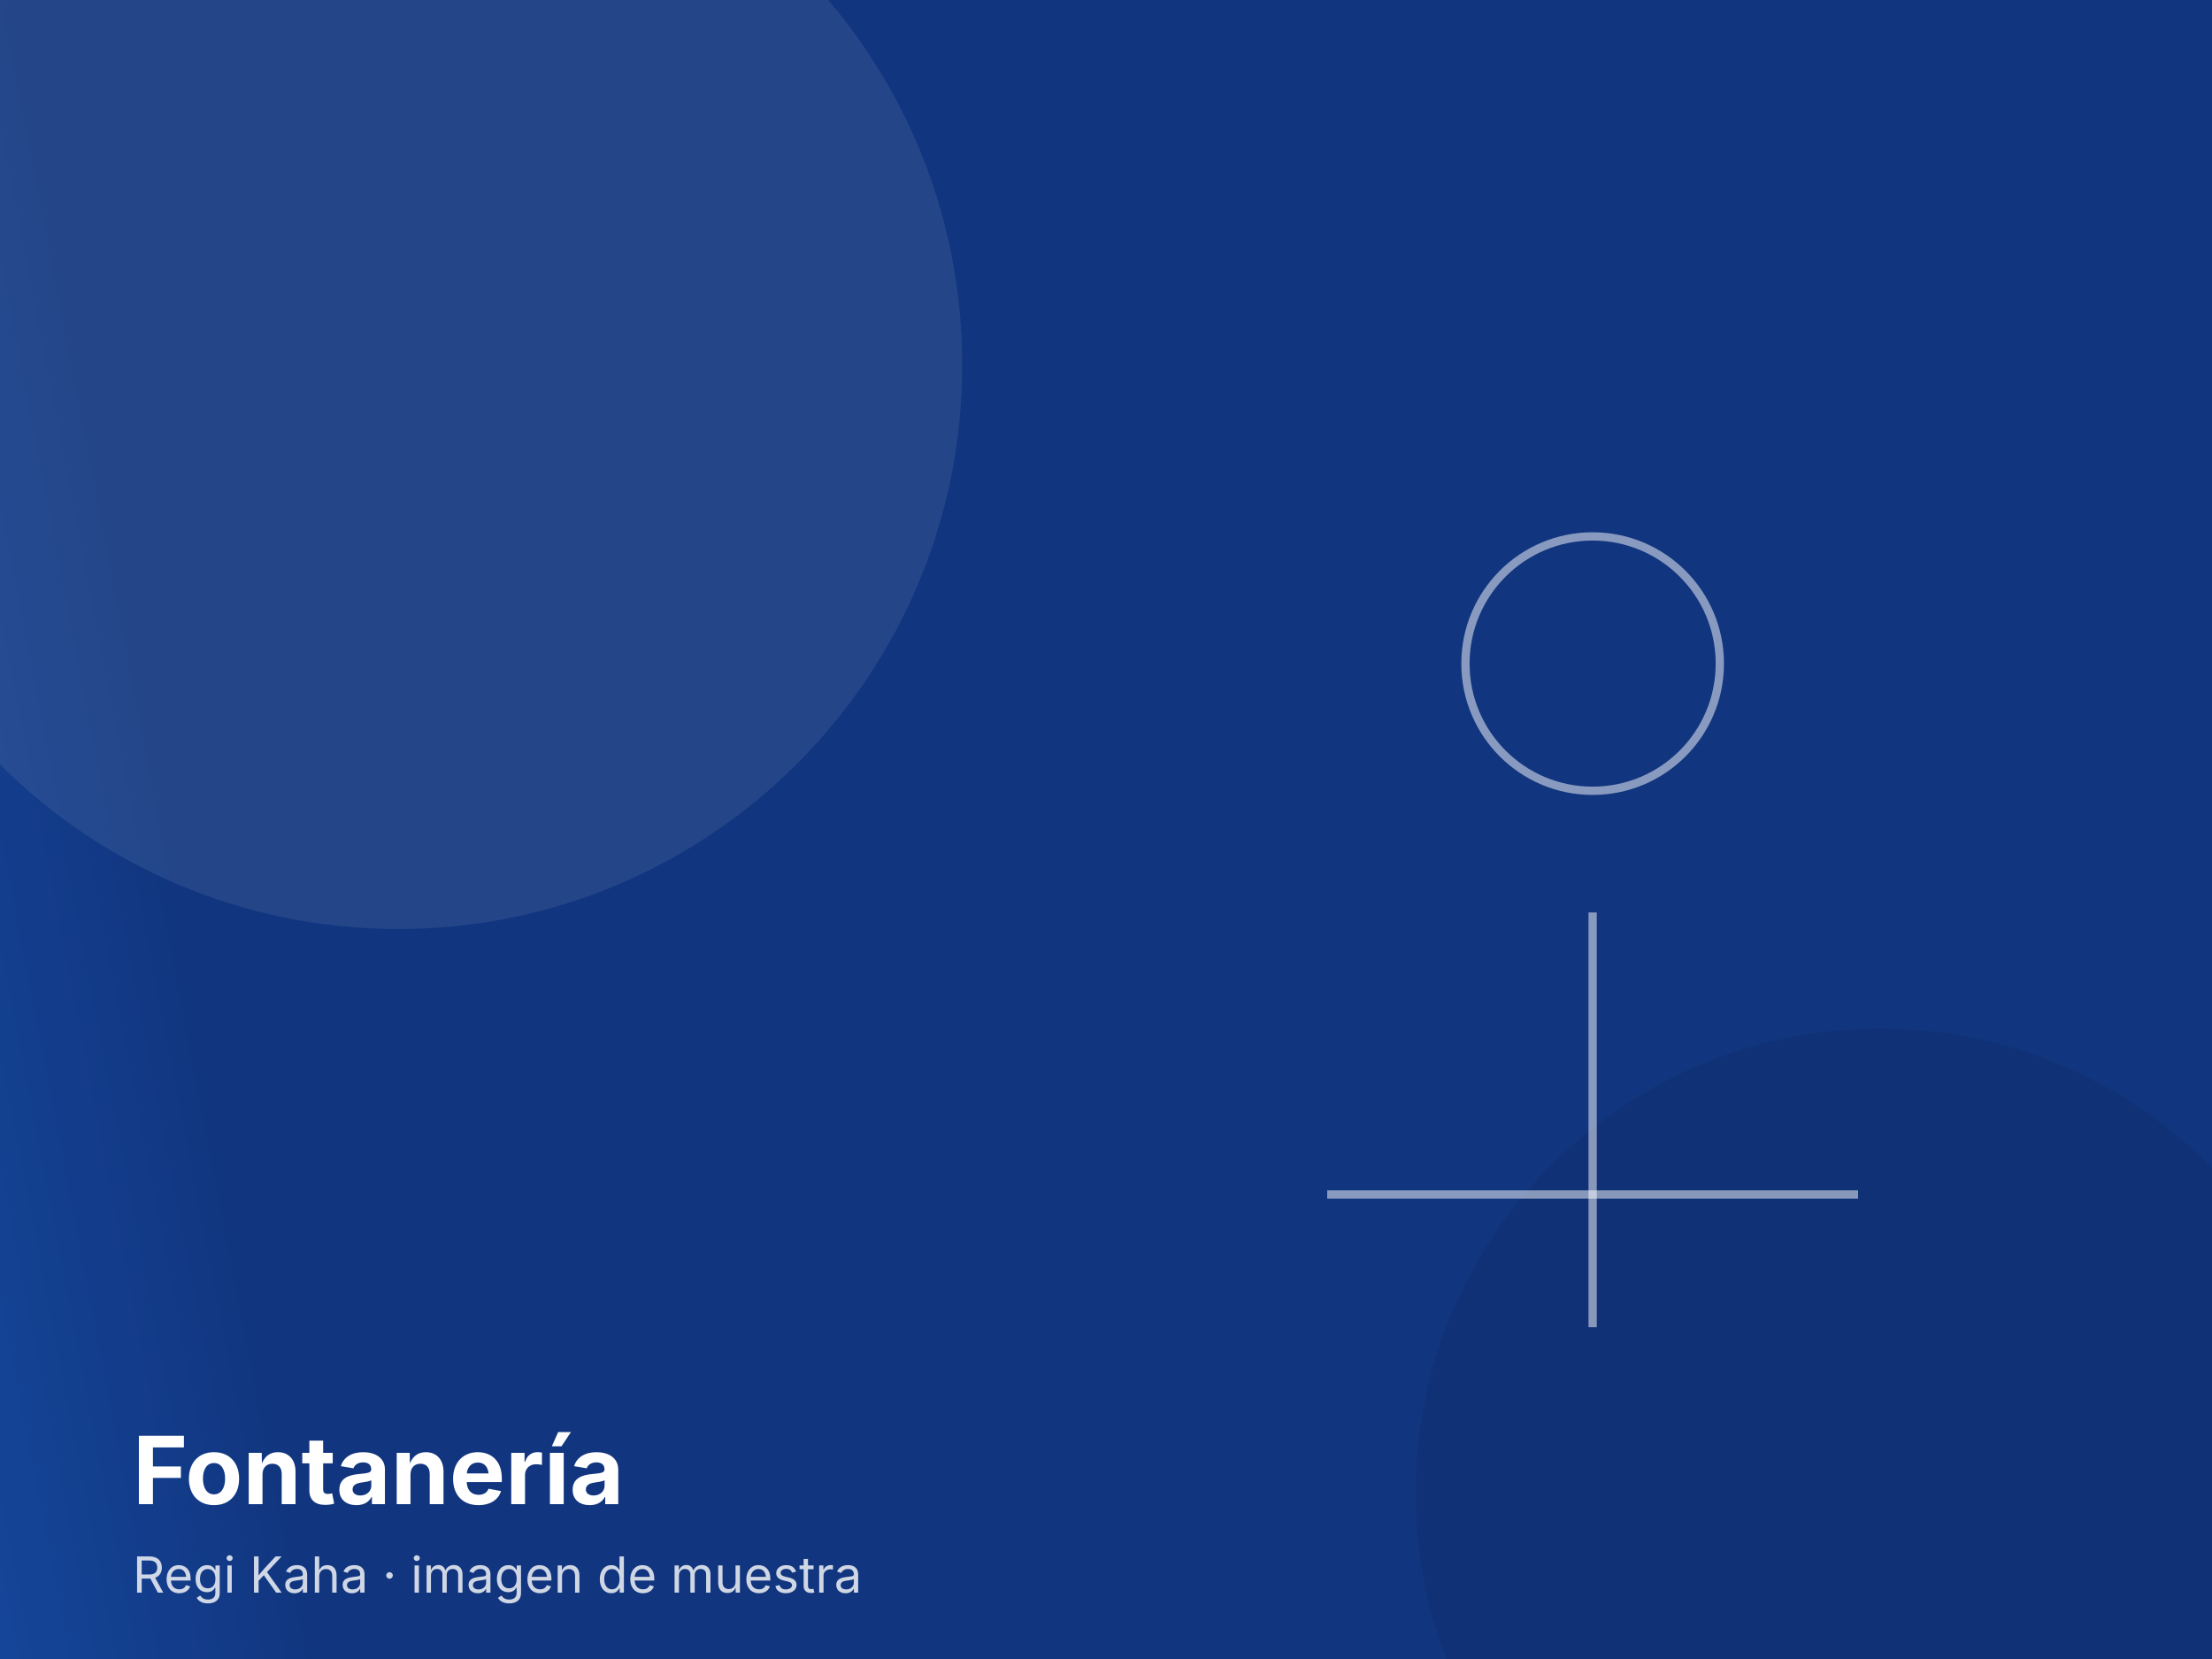
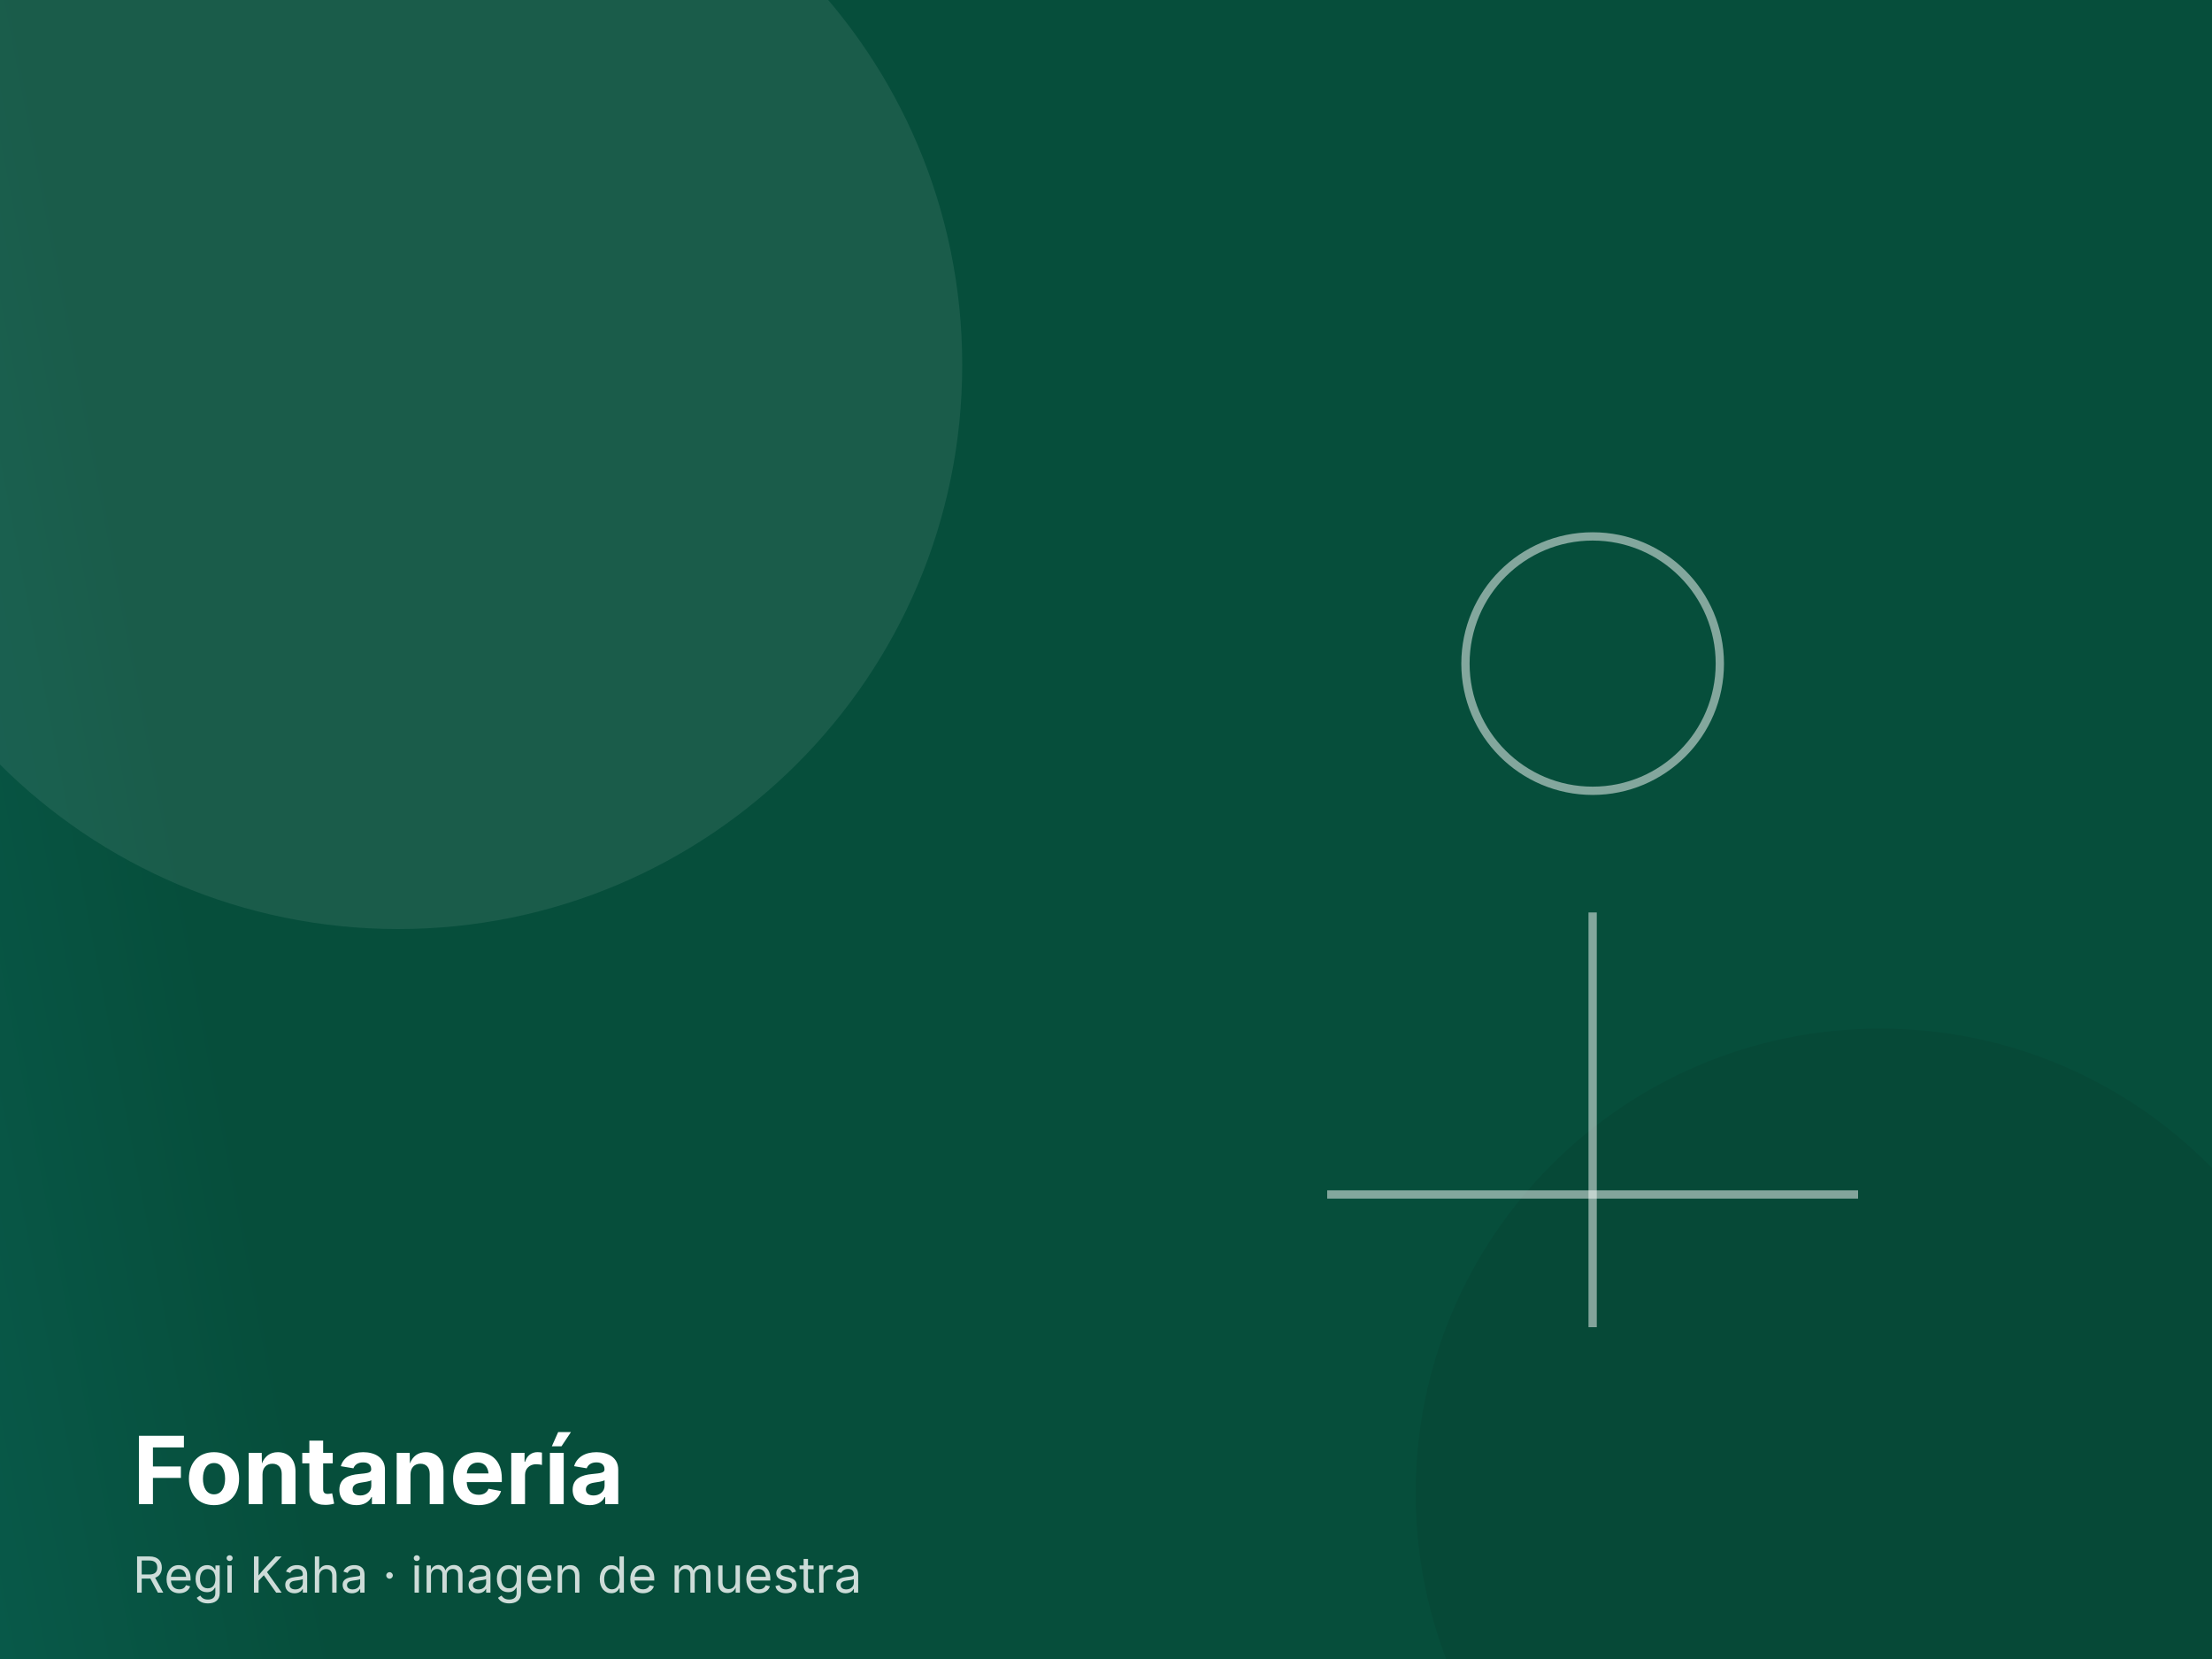
<svg xmlns="http://www.w3.org/2000/svg" width="800" height="600" viewBox="0 0 800 600">
  <defs>
    <linearGradient id="cg" gradientTransform="rotate(171)">
-       <stop offset="0" stop-color="#11357E" />
-       <stop offset="0.55" stop-color="#1F6FE0" />
-       <stop offset="1" stop-color="#3FB0F5" />
+       <stop offset="0" stop-color="#064E3B" />
+       <stop offset="0.55" stop-color="#0F766E" />
+       <stop offset="1" stop-color="#14B8A6" />
    </linearGradient>
  </defs>
  <rect width="800" height="600" fill="url(#cg)" />
  <circle cx="144" cy="132" r="204" fill="rgba(255,255,255,0.08)" />
  <circle cx="680" cy="540" r="168" fill="rgba(0,0,0,0.07)" />
  <g stroke="rgba(255,255,255,0.5)" stroke-width="3" fill="none">
    <circle cx="576" cy="240" r="46" />
    <path d="M576 330 V480" />
    <path d="M480 432 H672" />
  </g>
  <text x="48" y="544" font-family="Inter, sans-serif" font-size="34" font-weight="700" fill="#fff">Fontanería</text>
  <text x="48" y="576" font-family="Inter, sans-serif" font-size="18" fill="rgba(255,255,255,0.8)">Regi Kaha · imagen de muestra</text>
</svg>
